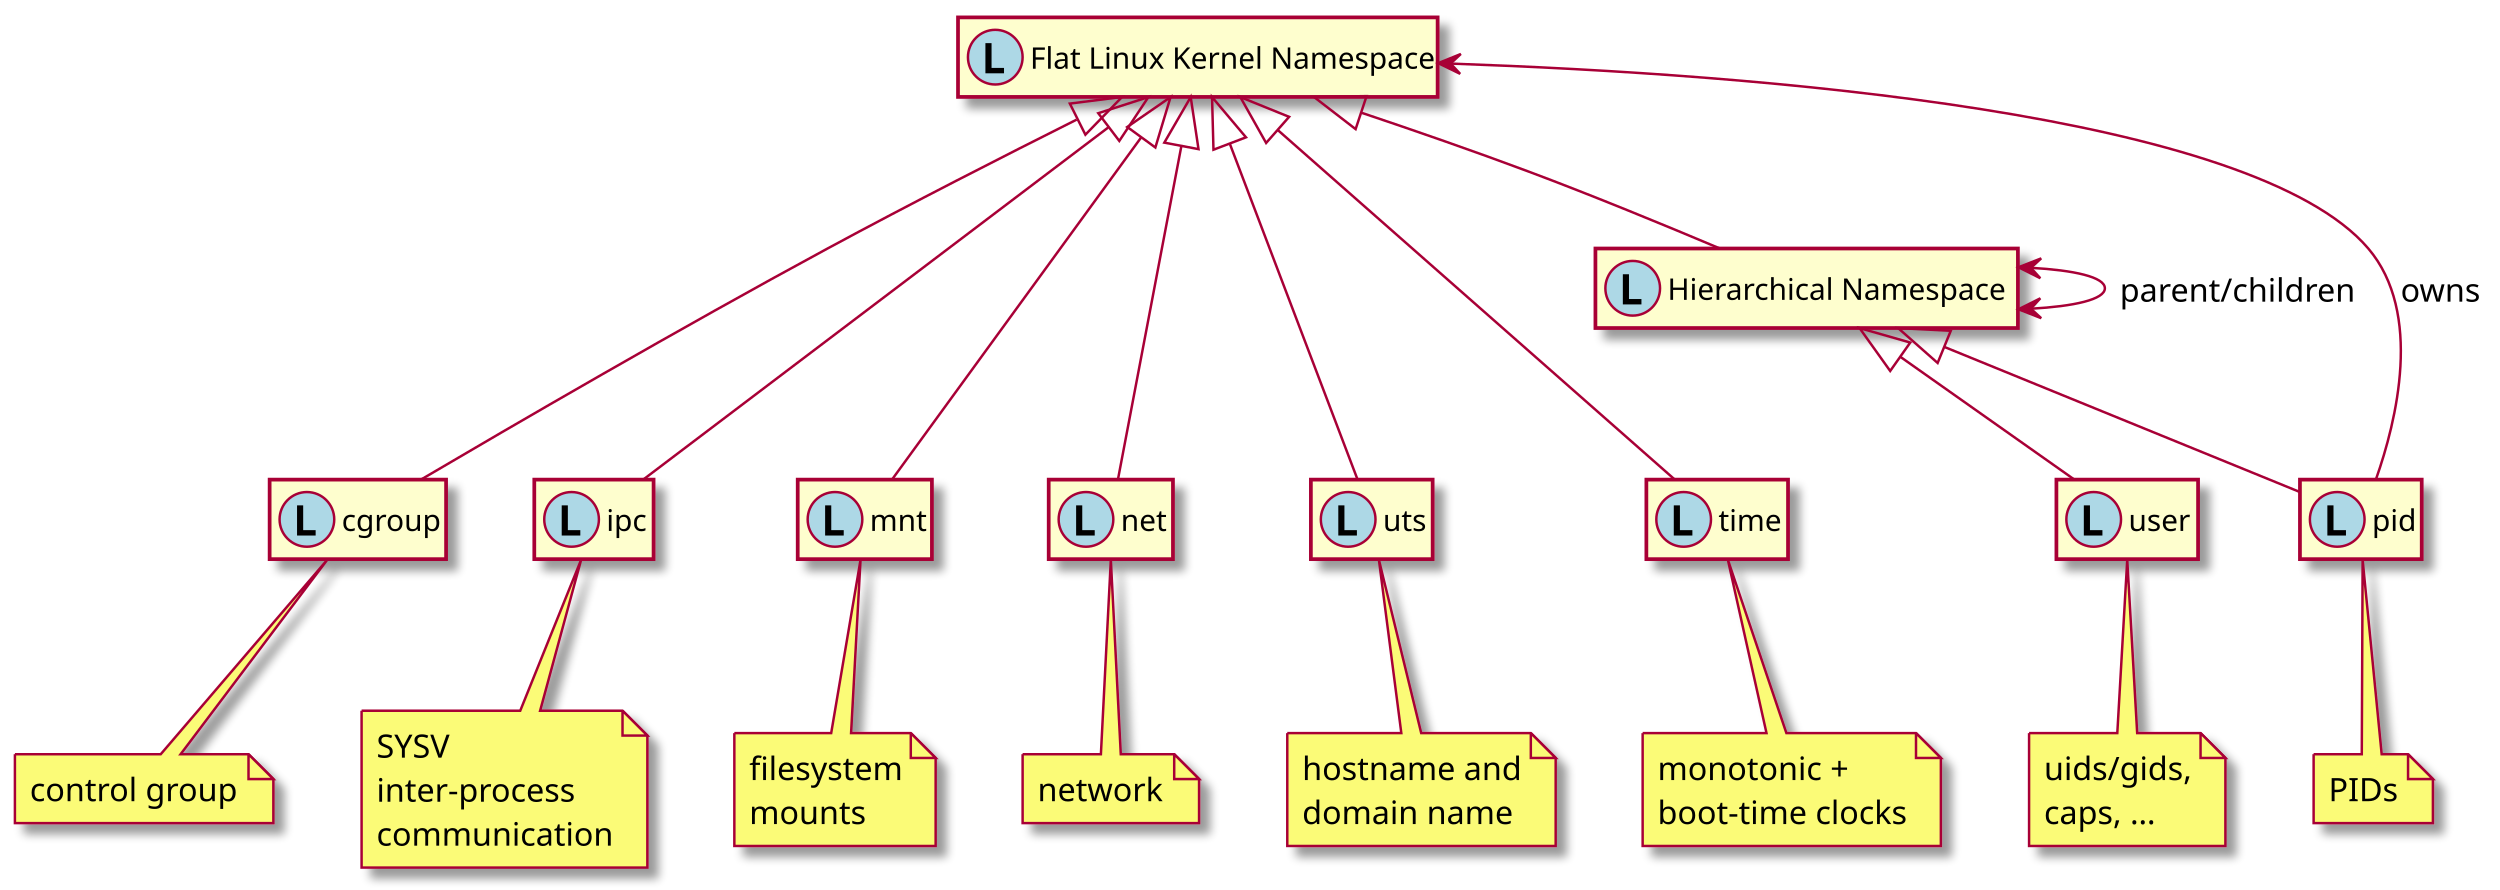
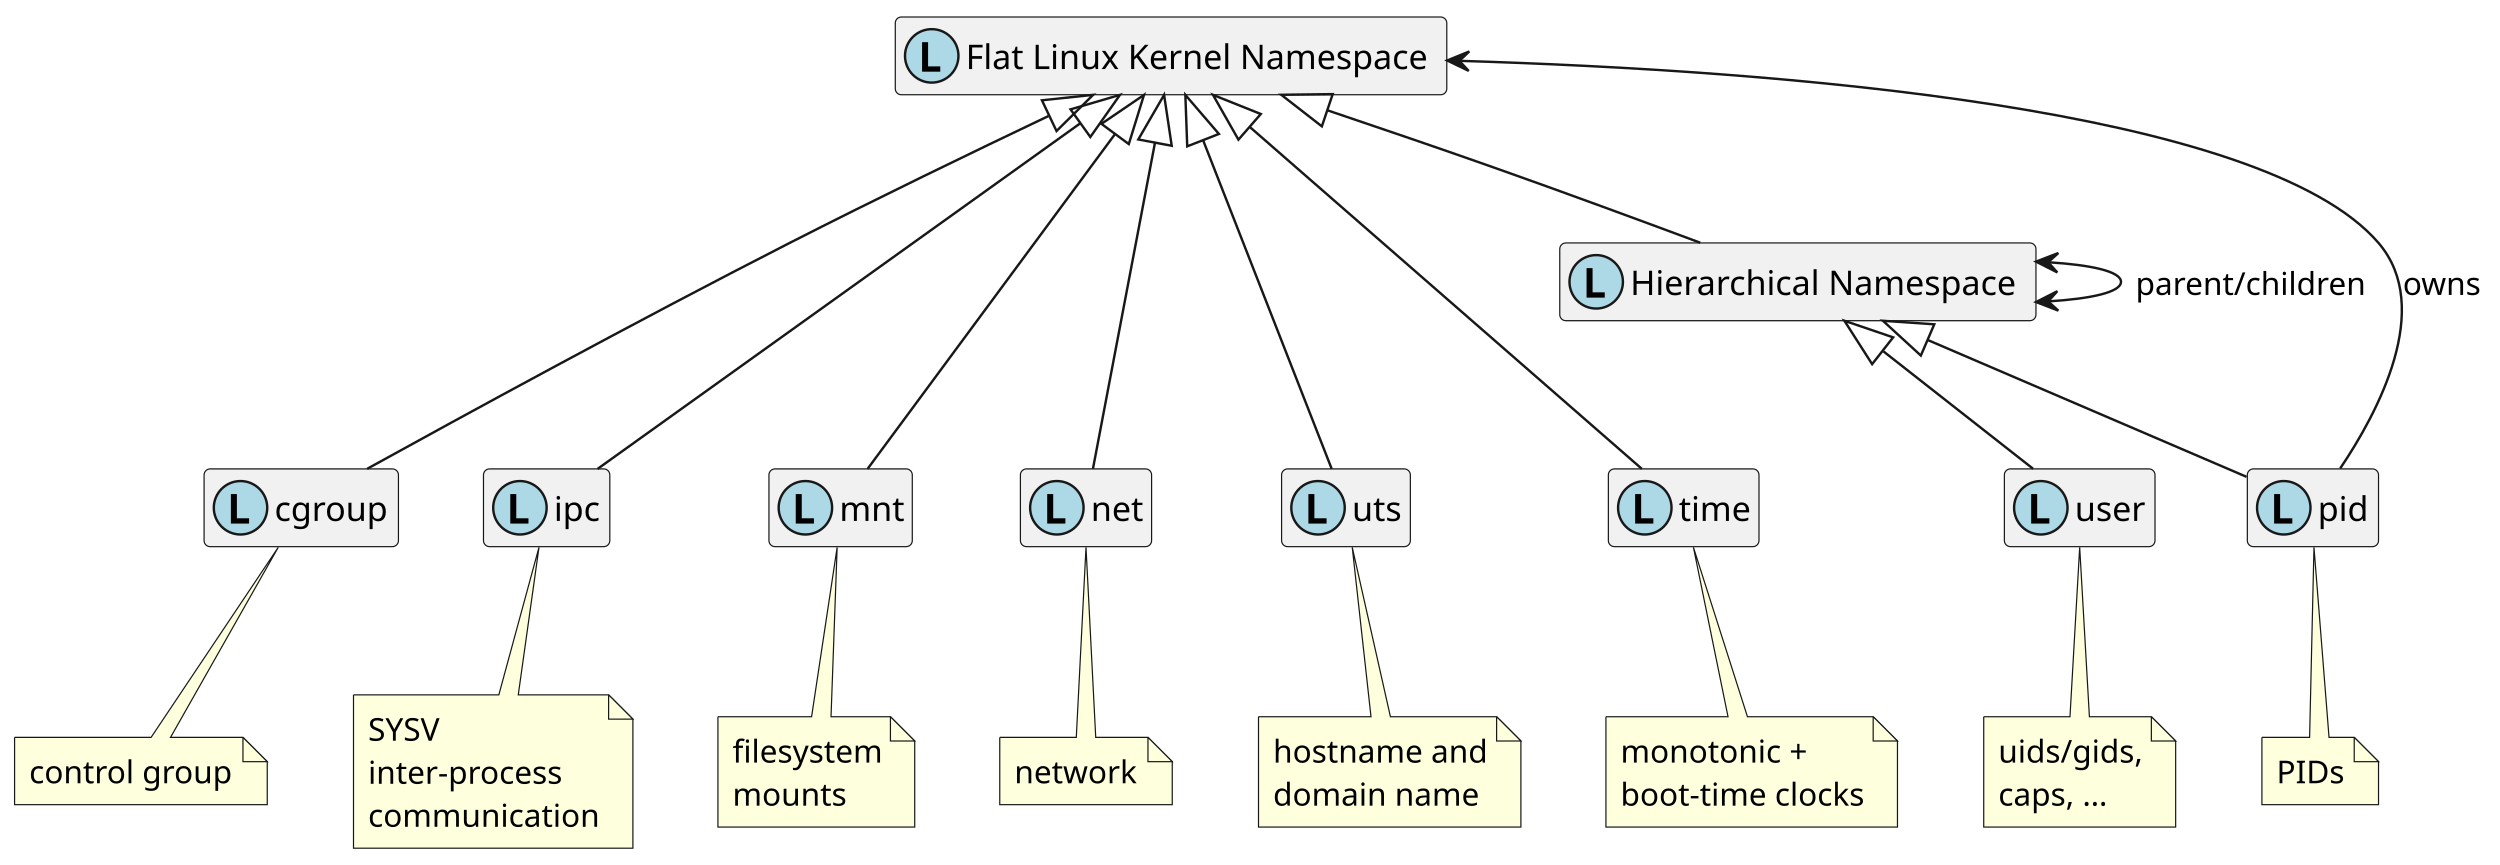
- <svg xmlns="http://www.w3.org/2000/svg" contentScriptType="application/ecmascript" contentStyleType="text/css" height="358px" preserveAspectRatio="none" style="width:1006px;height:358px;background:#FFFFFF;" version="1.1" viewBox="0 0 1006 358" width="1006px" zoomAndPan="magnify">
-   <defs>
-     <filter height="300%" id="fdsgyq7j08na0" width="300%" x="-1" y="-1">
-       <feGaussianBlur result="blurOut" stdDeviation="2.0" />
-       <feColorMatrix in="blurOut" result="blurOut2" type="matrix" values="0 0 0 0 0 0 0 0 0 0 0 0 0 0 0 0 0 0 .4 0" />
-       <feOffset dx="4.0" dy="4.0" in="blurOut2" result="blurOut3" />
-       <feBlend in="SourceGraphic" in2="blurOut3" mode="normal" />
-     </filter>
-   </defs>
+ <svg xmlns="http://www.w3.org/2000/svg" contentStyleType="text/css" height="356px" preserveAspectRatio="none" style="width:1029px;height:356px;background:#FFFFFF;" version="1.1" viewBox="0 0 1029 356" width="1029px" zoomAndPan="magnify">
+   <defs />
  <g>
-     <rect codeLine="4" fill="#FEFECE" filter="url(#fdsgyq7j08na0)" height="32" id="ns" style="stroke:#A80036;stroke-width:1.5;" width="193" x="385.5" y="7" />
-     <ellipse cx="400.5" cy="23" fill="#ADD8E6" rx="11" ry="11" style="stroke:#A80036;stroke-width:1.0;" />
-     <path d="M396.531,29.5 L396.531,17.359 L399,17.359 L399,27.328 L404.016,27.328 L404.016,29.5 L396.531,29.5 Z " fill="#000000" />
-     <text fill="#000000" font-family="sans-serif" font-size="12" lengthAdjust="spacing" textLength="161" x="414.5" y="27.656">Flat Linux Kernel Namespace</text>
-     <rect codeLine="6" fill="#FEFECE" filter="url(#fdsgyq7j08na0)" height="32" id="cgroup" style="stroke:#A80036;stroke-width:1.5;" width="71" x="108.5" y="193" />
-     <ellipse cx="123.5" cy="209" fill="#ADD8E6" rx="11" ry="11" style="stroke:#A80036;stroke-width:1.0;" />
-     <path d="M119.531,215.5 L119.531,203.359 L122,203.359 L122,213.328 L127.016,213.328 L127.016,215.5 L119.531,215.5 Z " fill="#000000" />
-     <text fill="#000000" font-family="sans-serif" font-size="12" lengthAdjust="spacing" textLength="39" x="137.5" y="213.656">cgroup</text>
-     <path d="M6,303.5 L6,331.206 A0,0 0 0 0 6,331.206 L110,331.206 A0,0 0 0 0 110,331.206 L110,313.5 L100,303.5 L72.67,303.5 L131.68,225.26 L64.67,303.5 L6,303.5 A0,0 0 0 0 6,303.5 " fill="#FBFB77" filter="url(#fdsgyq7j08na0)" style="stroke:#A80036;stroke-width:1.0;" />
-     <path d="M100,303.5 L100,313.5 L110,313.5 L100,303.5 " fill="#FBFB77" style="stroke:#A80036;stroke-width:1.0;" />
-     <text fill="#000000" font-family="sans-serif" font-size="13" lengthAdjust="spacing" textLength="83" x="12" y="322.397">control group</text>
-     <rect codeLine="9" fill="#FEFECE" filter="url(#fdsgyq7j08na0)" height="32" id="ipc" style="stroke:#A80036;stroke-width:1.5;" width="48" x="215" y="193" />
-     <ellipse cx="230" cy="209" fill="#ADD8E6" rx="11" ry="11" style="stroke:#A80036;stroke-width:1.0;" />
-     <path d="M226.031,215.5 L226.031,203.359 L228.5,203.359 L228.5,213.328 L233.516,213.328 L233.516,215.5 L226.031,215.5 Z " fill="#000000" />
-     <text fill="#000000" font-family="sans-serif" font-size="12" lengthAdjust="spacing" textLength="16" x="244" y="213.656">ipc</text>
-     <path d="M145.5,286 L145.5,349.118 A0,0 0 0 0 145.5,349.118 L260.5,349.118 A0,0 0 0 0 260.5,349.118 L260.5,296 L250.5,286 L217.34,286 L233.84,225.26 L209.34,286 L145.5,286 A0,0 0 0 0 145.5,286 " fill="#FBFB77" filter="url(#fdsgyq7j08na0)" style="stroke:#A80036;stroke-width:1.0;" />
-     <path d="M250.5,286 L250.5,296 L260.5,296 L250.5,286 " fill="#FBFB77" style="stroke:#A80036;stroke-width:1.0;" />
-     <text fill="#000000" font-family="sans-serif" font-size="13" lengthAdjust="spacing" textLength="29" x="151.5" y="304.897">SYSV</text>
-     <text fill="#000000" font-family="sans-serif" font-size="13" lengthAdjust="spacing" textLength="78" x="151.5" y="322.603">inter-process</text>
-     <text fill="#000000" font-family="sans-serif" font-size="13" lengthAdjust="spacing" textLength="94" x="151.5" y="340.309">communication</text>
-     <rect codeLine="12" fill="#FEFECE" filter="url(#fdsgyq7j08na0)" height="32" id="mnt" style="stroke:#A80036;stroke-width:1.5;" width="54" x="321" y="193" />
-     <ellipse cx="336" cy="209" fill="#ADD8E6" rx="11" ry="11" style="stroke:#A80036;stroke-width:1.0;" />
-     <path d="M332.031,215.5 L332.031,203.359 L334.5,203.359 L334.5,213.328 L339.516,213.328 L339.516,215.5 L332.031,215.5 Z " fill="#000000" />
-     <text fill="#000000" font-family="sans-serif" font-size="12" lengthAdjust="spacing" textLength="22" x="350" y="213.656">mnt</text>
-     <path d="M295.5,295 L295.5,340.412 A0,0 0 0 0 295.5,340.412 L376.5,340.412 A0,0 0 0 0 376.5,340.412 L376.5,305 L366.5,295 L342.47,295 L346.28,225.26 L334.47,295 L295.5,295 A0,0 0 0 0 295.5,295 " fill="#FBFB77" filter="url(#fdsgyq7j08na0)" style="stroke:#A80036;stroke-width:1.0;" />
-     <path d="M366.5,295 L366.5,305 L376.5,305 L366.5,295 " fill="#FBFB77" style="stroke:#A80036;stroke-width:1.0;" />
-     <text fill="#000000" font-family="sans-serif" font-size="13" lengthAdjust="spacing" textLength="60" x="301.5" y="313.897">filesystem</text>
-     <text fill="#000000" font-family="sans-serif" font-size="13" lengthAdjust="spacing" textLength="47" x="301.5" y="331.603">mounts</text>
-     <rect codeLine="15" fill="#FEFECE" filter="url(#fdsgyq7j08na0)" height="32" id="net" style="stroke:#A80036;stroke-width:1.5;" width="50" x="422" y="193" />
-     <ellipse cx="437" cy="209" fill="#ADD8E6" rx="11" ry="11" style="stroke:#A80036;stroke-width:1.0;" />
-     <path d="M433.031,215.5 L433.031,203.359 L435.5,203.359 L435.5,213.328 L440.516,213.328 L440.516,215.5 L433.031,215.5 Z " fill="#000000" />
-     <text fill="#000000" font-family="sans-serif" font-size="12" lengthAdjust="spacing" textLength="18" x="451" y="213.656">net</text>
-     <path d="M411.5,303.5 L411.5,331.206 A0,0 0 0 0 411.5,331.206 L482.5,331.206 A0,0 0 0 0 482.5,331.206 L482.5,313.5 L472.5,303.5 L451,303.5 L447,225.26 L443,303.5 L411.5,303.5 A0,0 0 0 0 411.5,303.5 " fill="#FBFB77" filter="url(#fdsgyq7j08na0)" style="stroke:#A80036;stroke-width:1.0;" />
-     <path d="M472.5,303.5 L472.5,313.5 L482.5,313.5 L472.5,303.5 " fill="#FBFB77" style="stroke:#A80036;stroke-width:1.0;" />
-     <text fill="#000000" font-family="sans-serif" font-size="13" lengthAdjust="spacing" textLength="50" x="417.5" y="322.397">network</text>
-     <rect codeLine="18" fill="#FEFECE" filter="url(#fdsgyq7j08na0)" height="32" id="uts" style="stroke:#A80036;stroke-width:1.5;" width="49" x="527.5" y="193" />
-     <ellipse cx="542.5" cy="209" fill="#ADD8E6" rx="11" ry="11" style="stroke:#A80036;stroke-width:1.0;" />
-     <path d="M538.531,215.5 L538.531,203.359 L541,203.359 L541,213.328 L546.016,213.328 L546.016,215.5 L538.531,215.5 Z " fill="#000000" />
-     <text fill="#000000" font-family="sans-serif" font-size="12" lengthAdjust="spacing" textLength="17" x="556.5" y="213.656">uts</text>
-     <path d="M518,295 L518,340.412 A0,0 0 0 0 518,340.412 L626,340.412 A0,0 0 0 0 626,340.412 L626,305 L616,295 L571.89,295 L554.87,225.26 L563.89,295 L518,295 A0,0 0 0 0 518,295 " fill="#FBFB77" filter="url(#fdsgyq7j08na0)" style="stroke:#A80036;stroke-width:1.0;" />
-     <path d="M616,295 L616,305 L626,305 L616,295 " fill="#FBFB77" style="stroke:#A80036;stroke-width:1.0;" />
-     <text fill="#000000" font-family="sans-serif" font-size="13" lengthAdjust="spacing" textLength="87" x="524" y="313.897">hostname and</text>
-     <text fill="#000000" font-family="sans-serif" font-size="13" lengthAdjust="spacing" textLength="83" x="524" y="331.603">domain name</text>
-     <rect codeLine="21" fill="#FEFECE" filter="url(#fdsgyq7j08na0)" height="32" id="time" style="stroke:#A80036;stroke-width:1.5;" width="57" x="662.5" y="193" />
-     <ellipse cx="677.5" cy="209" fill="#ADD8E6" rx="11" ry="11" style="stroke:#A80036;stroke-width:1.0;" />
-     <path d="M673.531,215.5 L673.531,203.359 L676,203.359 L676,213.328 L681.016,213.328 L681.016,215.5 L673.531,215.5 Z " fill="#000000" />
-     <text fill="#000000" font-family="sans-serif" font-size="12" lengthAdjust="spacing" textLength="25" x="691.5" y="213.656">time</text>
-     <path d="M661,295 L661,340.412 A0,0 0 0 0 661,340.412 L781,340.412 A0,0 0 0 0 781,340.412 L781,305 L771,295 L718.84,295 L695.3,225.26 L710.84,295 L661,295 A0,0 0 0 0 661,295 " fill="#FBFB77" filter="url(#fdsgyq7j08na0)" style="stroke:#A80036;stroke-width:1.0;" />
-     <path d="M771,295 L771,305 L781,305 L771,295 " fill="#FBFB77" style="stroke:#A80036;stroke-width:1.0;" />
-     <text fill="#000000" font-family="sans-serif" font-size="13" lengthAdjust="spacing" textLength="76" x="667" y="313.897">monotonic +</text>
-     <text fill="#000000" font-family="sans-serif" font-size="13" lengthAdjust="spacing" textLength="99" x="667" y="331.603">boot-time clocks</text>
-     <rect codeLine="27" fill="#FEFECE" filter="url(#fdsgyq7j08na0)" height="32" id="hns" style="stroke:#A80036;stroke-width:1.5;" width="170" x="642" y="100" />
-     <ellipse cx="657" cy="116" fill="#ADD8E6" rx="11" ry="11" style="stroke:#A80036;stroke-width:1.0;" />
-     <path d="M653.031,122.5 L653.031,110.359 L655.5,110.359 L655.5,120.328 L660.516,120.328 L660.516,122.5 L653.031,122.5 Z " fill="#000000" />
-     <text fill="#000000" font-family="sans-serif" font-size="12" lengthAdjust="spacing" textLength="138" x="671" y="120.656">Hierarchical Namespace</text>
-     <rect codeLine="30" fill="#FEFECE" filter="url(#fdsgyq7j08na0)" height="32" id="pid" style="stroke:#A80036;stroke-width:1.5;" width="49" x="925.5" y="193" />
-     <ellipse cx="940.5" cy="209" fill="#ADD8E6" rx="11" ry="11" style="stroke:#A80036;stroke-width:1.0;" />
-     <path d="M936.531,215.5 L936.531,203.359 L939,203.359 L939,213.328 L944.016,213.328 L944.016,215.5 L936.531,215.5 Z " fill="#000000" />
-     <text fill="#000000" font-family="sans-serif" font-size="12" lengthAdjust="spacing" textLength="17" x="954.5" y="213.656">pid</text>
-     <path d="M931,303.5 L931,331.206 A0,0 0 0 0 931,331.206 L979,331.206 A0,0 0 0 0 979,331.206 L979,313.5 L969,303.5 L958.38,303.5 L950.72,225.26 L950.38,303.5 L931,303.5 A0,0 0 0 0 931,303.5 " fill="#FBFB77" filter="url(#fdsgyq7j08na0)" style="stroke:#A80036;stroke-width:1.0;" />
-     <path d="M969,303.5 L969,313.5 L979,313.5 L969,303.5 " fill="#FBFB77" style="stroke:#A80036;stroke-width:1.0;" />
-     <text fill="#000000" font-family="sans-serif" font-size="13" lengthAdjust="spacing" textLength="27" x="937" y="322.397">PIDs</text>
-     <rect codeLine="35" fill="#FEFECE" filter="url(#fdsgyq7j08na0)" height="32" id="user" style="stroke:#A80036;stroke-width:1.5;" width="57" x="827.5" y="193" />
-     <ellipse cx="842.5" cy="209" fill="#ADD8E6" rx="11" ry="11" style="stroke:#A80036;stroke-width:1.0;" />
-     <path d="M838.531,215.5 L838.531,203.359 L841,203.359 L841,213.328 L846.016,213.328 L846.016,215.5 L838.531,215.5 Z " fill="#000000" />
-     <text fill="#000000" font-family="sans-serif" font-size="12" lengthAdjust="spacing" textLength="25" x="856.5" y="213.656">user</text>
-     <path d="M816.5,295 L816.5,340.412 A0,0 0 0 0 816.5,340.412 L895.5,340.412 A0,0 0 0 0 895.5,340.412 L895.5,305 L885.5,295 L860,295 L856,225.26 L852,295 L816.5,295 A0,0 0 0 0 816.5,295 " fill="#FBFB77" filter="url(#fdsgyq7j08na0)" style="stroke:#A80036;stroke-width:1.0;" />
-     <path d="M885.5,295 L885.5,305 L895.5,305 L885.5,295 " fill="#FBFB77" style="stroke:#A80036;stroke-width:1.0;" />
-     <text fill="#000000" font-family="sans-serif" font-size="13" lengthAdjust="spacing" textLength="58" x="822.5" y="313.897">uids/gids,</text>
-     <text fill="#000000" font-family="sans-serif" font-size="13" lengthAdjust="spacing" textLength="43" x="822.5" y="331.603">caps, …</text>
-     <path codeLine="8" d="M433.25,48.13 C404,62.79 366.16,82.08 333,100 C273.82,131.98 205.56,171.7 169.46,192.94 " fill="none" id="ns-backto-cgroup" style="stroke:#A80036;stroke-width:1.0;" />
-     <polygon fill="none" points="430.51,41.68,451.53,39.01,436.76,54.2,430.51,41.68" style="stroke:#A80036;stroke-width:1.0;" />
-     <path codeLine="11" d="M445.94,51.3 C393.96,90.67 299.71,162.03 258.82,192.99 " fill="none" id="ns-backto-ipc" style="stroke:#A80036;stroke-width:1.0;" />
-     <polygon fill="none" points="441.94,45.55,462.11,39.06,450.4,56.71,441.94,45.55" style="stroke:#A80036;stroke-width:1.0;" />
-     <path codeLine="14" d="M459.23,55.26 C430.08,95.29 380.74,163.04 358.93,192.99 " fill="none" id="ns-backto-mnt" style="stroke:#A80036;stroke-width:1.0;" />
-     <polygon fill="none" points="453.6,51.1,471.03,39.06,464.92,59.35,453.6,51.1" style="stroke:#A80036;stroke-width:1.0;" />
-     <path codeLine="17" d="M475.37,58.85 C467.69,99.22 455.39,163.92 449.85,192.99 " fill="none" id="ns-backto-net" style="stroke:#A80036;stroke-width:1.0;" />
-     <polygon fill="none" points="468.52,57.4,479.14,39.06,482.28,60.01,468.52,57.4" style="stroke:#A80036;stroke-width:1.0;" />
-     <path codeLine="20" d="M494.94,58.01 C510.27,98.32 535.15,163.71 546.29,192.99 " fill="none" id="ns-backto-uts" style="stroke:#A80036;stroke-width:1.0;" />
-     <polygon fill="none" points="488.3,60.24,487.73,39.06,501.38,55.26,488.3,60.24" style="stroke:#A80036;stroke-width:1.0;" />
-     <path codeLine="23" d="M514.19,52.34 C559.13,91.91 639.09,162.3 673.95,192.99 " fill="none" id="ns-backto-time" style="stroke:#A80036;stroke-width:1.0;" />
-     <polygon fill="none" points="509.49,57.53,499.1,39.06,518.74,47.02,509.49,57.53" style="stroke:#A80036;stroke-width:1.0;" />
-     <path codeLine="28" d="M548.02,45.42 C569.49,52.63 593.35,60.9 615,69 C640.99,78.72 669.95,90.65 691.92,99.92 " fill="none" id="ns-backto-hns" style="stroke:#A80036;stroke-width:1.0;" />
-     <polygon fill="none" points="545.5,51.96,528.73,39.01,549.91,38.67,545.5,51.96" style="stroke:#A80036;stroke-width:1.0;" />
-     <path codeLine="32" d="M782.56,139.67 C828.31,158.34 891,183.92 925.23,197.89 " fill="none" id="hns-backto-pid" style="stroke:#A80036;stroke-width:1.0;" />
-     <polygon fill="none" points="779.7,146.06,763.82,132.03,784.99,133.1,779.7,146.06" style="stroke:#A80036;stroke-width:1.0;" />
-     <path codeLine="33" d="M817.25,107.77 C834.66,108.74 847,111.48 847,116 C847,120.52 834.66,123.26 817.25,124.23 " fill="none" id="hns-hns" style="stroke:#A80036;stroke-width:1.0;" />
-     <polygon fill="#A80036" points="812.21,124.45,821.383,128.035,817.205,124.222,821.018,120.043,812.21,124.45" style="stroke:#A80036;stroke-width:1.0;" />
-     <polygon fill="#A80036" points="812.21,107.55,821.018,111.957,817.205,107.778,821.383,103.965,812.21,107.55" style="stroke:#A80036;stroke-width:1.0;" />
-     <text fill="#000000" font-family="sans-serif" font-size="13" lengthAdjust="spacing" textLength="93" x="853" y="121.397">parent/children</text>
-     <path codeLine="37" d="M764.77,143.64 C787.54,159.7 815.7,179.57 834.67,192.95 " fill="none" id="hns-backto-user" style="stroke:#A80036;stroke-width:1.0;" />
-     <polygon fill="none" points="760.61,149.28,748.3,132.03,768.68,137.84,760.61,149.28" style="stroke:#A80036;stroke-width:1.0;" />
-     <path codeLine="38" d="M583.83,25.59 C707.83,29.93 906.55,45.46 953,100 C975.13,125.99 964.28,169.61 956.16,192.66 " fill="none" id="ns-backto-pid" style="stroke:#A80036;stroke-width:1.0;" />
-     <polygon fill="#A80036" points="578.71,25.41,587.568,29.716,583.707,25.581,587.842,21.721,578.71,25.41" style="stroke:#A80036;stroke-width:1.0;" />
-     <text fill="#000000" font-family="sans-serif" font-size="13" lengthAdjust="spacing" textLength="32" x="966" y="121.397">owns</text>
+     <g id="elem_ns">
+       <rect codeLine="4" fill="#F1F1F1" height="32" id="ns" rx="2.5" ry="2.5" style="stroke:#181818;stroke-width:0.5;" width="227" x="368.5" y="7" />
+       <ellipse cx="383.5" cy="23" fill="#ADD8E6" rx="11" ry="11" style="stroke:#181818;stroke-width:1.0;" />
+       <path d="M379.531,29.5 L379.531,17.359 L382,17.359 L382,27.328 L387.016,27.328 L387.016,29.5 L379.531,29.5 Z " fill="#000000" />
+       <text fill="#000000" font-family="sans-serif" font-size="14" lengthAdjust="spacing" textLength="195" x="397.5" y="28.432">Flat Linux Kernel Namespace</text>
+     </g>
+     <g id="elem_cgroup">
+       <rect codeLine="6" fill="#F1F1F1" height="32" id="cgroup" rx="2.5" ry="2.5" style="stroke:#181818;stroke-width:0.5;" width="80" x="84" y="193" />
+       <ellipse cx="99" cy="209" fill="#ADD8E6" rx="11" ry="11" style="stroke:#181818;stroke-width:1.0;" />
+       <path d="M95.031,215.5 L95.031,203.359 L97.5,203.359 L97.5,213.328 L102.516,213.328 L102.516,215.5 L95.031,215.5 Z " fill="#000000" />
+       <text fill="#000000" font-family="sans-serif" font-size="14" lengthAdjust="spacing" textLength="48" x="113" y="214.432">cgroup</text>
+     </g>
+     <g id="elem_GMN4">
+       <path d="M6,303.5 L6,331.206 A0,0 0 0 0 6,331.206 L110,331.206 A0,0 0 0 0 110,331.206 L110,313.5 L100,303.5 L70.19,303.5 L114.54,225.26 L62.19,303.5 L6,303.5 A0,0 0 0 0 6,303.5 " fill="#FEFFDD" style="stroke:#181818;stroke-width:0.5;" />
+       <path d="M100,303.5 L100,313.5 L110,313.5 L100,303.5 " fill="#FEFFDD" style="stroke:#181818;stroke-width:0.5;" />
+       <text fill="#000000" font-family="sans-serif" font-size="13" lengthAdjust="spacing" textLength="83" x="12" y="322.397">control group</text>
+     </g>
+     <g id="elem_ipc">
+       <rect codeLine="9" fill="#F1F1F1" height="32" id="ipc" rx="2.5" ry="2.5" style="stroke:#181818;stroke-width:0.5;" width="52" x="199" y="193" />
+       <ellipse cx="214" cy="209" fill="#ADD8E6" rx="11" ry="11" style="stroke:#181818;stroke-width:1.0;" />
+       <path d="M210.031,215.5 L210.031,203.359 L212.5,203.359 L212.5,213.328 L217.516,213.328 L217.516,215.5 L210.031,215.5 Z " fill="#000000" />
+       <text fill="#000000" font-family="sans-serif" font-size="14" lengthAdjust="spacing" textLength="20" x="228" y="214.432">ipc</text>
+     </g>
+     <g id="elem_GMN9">
+       <path d="M145.5,286 L145.5,349.118 A0,0 0 0 0 145.5,349.118 L260.5,349.118 A0,0 0 0 0 260.5,349.118 L260.5,296 L250.5,286 L213.32,286 L221.85,225.26 L205.32,286 L145.5,286 A0,0 0 0 0 145.5,286 " fill="#FEFFDD" style="stroke:#181818;stroke-width:0.5;" />
+       <path d="M250.5,286 L250.5,296 L260.5,296 L250.5,286 " fill="#FEFFDD" style="stroke:#181818;stroke-width:0.5;" />
+       <text fill="#000000" font-family="sans-serif" font-size="13" lengthAdjust="spacing" textLength="29" x="151.5" y="304.897">SYSV</text>
+       <text fill="#000000" font-family="sans-serif" font-size="13" lengthAdjust="spacing" textLength="78" x="151.5" y="322.603">inter-process</text>
+       <text fill="#000000" font-family="sans-serif" font-size="13" lengthAdjust="spacing" textLength="94" x="151.5" y="340.309">communication</text>
+     </g>
+     <g id="elem_mnt">
+       <rect codeLine="12" fill="#F1F1F1" height="32" id="mnt" rx="2.5" ry="2.5" style="stroke:#181818;stroke-width:0.5;" width="59" x="316.5" y="193" />
+       <ellipse cx="331.5" cy="209" fill="#ADD8E6" rx="11" ry="11" style="stroke:#181818;stroke-width:1.0;" />
+       <path d="M327.531,215.5 L327.531,203.359 L330,203.359 L330,213.328 L335.016,213.328 L335.016,215.5 L327.531,215.5 Z " fill="#000000" />
+       <text fill="#000000" font-family="sans-serif" font-size="14" lengthAdjust="spacing" textLength="27" x="345.5" y="214.432">mnt</text>
+     </g>
+     <g id="elem_GMN14">
+       <path d="M295.5,295 L295.5,340.412 A0,0 0 0 0 295.5,340.412 L376.5,340.412 A0,0 0 0 0 376.5,340.412 L376.5,305 L366.5,295 L342.05,295 L344.57,225.26 L334.05,295 L295.5,295 A0,0 0 0 0 295.5,295 " fill="#FEFFDD" style="stroke:#181818;stroke-width:0.5;" />
+       <path d="M366.5,295 L366.5,305 L376.5,305 L366.5,295 " fill="#FEFFDD" style="stroke:#181818;stroke-width:0.5;" />
+       <text fill="#000000" font-family="sans-serif" font-size="13" lengthAdjust="spacing" textLength="60" x="301.5" y="313.897">filesystem</text>
+       <text fill="#000000" font-family="sans-serif" font-size="13" lengthAdjust="spacing" textLength="47" x="301.5" y="331.603">mounts</text>
+     </g>
+     <g id="elem_net">
+       <rect codeLine="15" fill="#F1F1F1" height="32" id="net" rx="2.5" ry="2.5" style="stroke:#181818;stroke-width:0.5;" width="54" x="420" y="193" />
+       <ellipse cx="435" cy="209" fill="#ADD8E6" rx="11" ry="11" style="stroke:#181818;stroke-width:1.0;" />
+       <path d="M431.031,215.5 L431.031,203.359 L433.5,203.359 L433.5,213.328 L438.516,213.328 L438.516,215.5 L431.031,215.5 Z " fill="#000000" />
+       <text fill="#000000" font-family="sans-serif" font-size="14" lengthAdjust="spacing" textLength="22" x="449" y="214.432">net</text>
+     </g>
+     <g id="elem_GMN19">
+       <path d="M411.5,303.5 L411.5,331.206 A0,0 0 0 0 411.5,331.206 L482.5,331.206 A0,0 0 0 0 482.5,331.206 L482.5,313.5 L472.5,303.5 L451,303.5 L447,225.26 L443,303.5 L411.5,303.5 A0,0 0 0 0 411.5,303.5 " fill="#FEFFDD" style="stroke:#181818;stroke-width:0.5;" />
+       <path d="M472.5,303.5 L472.5,313.5 L482.5,313.5 L472.5,303.5 " fill="#FEFFDD" style="stroke:#181818;stroke-width:0.5;" />
+       <text fill="#000000" font-family="sans-serif" font-size="13" lengthAdjust="spacing" textLength="50" x="417.5" y="322.397">network</text>
+     </g>
+     <g id="elem_uts">
+       <rect codeLine="18" fill="#F1F1F1" height="32" id="uts" rx="2.5" ry="2.5" style="stroke:#181818;stroke-width:0.5;" width="53" x="527.5" y="193" />
+       <ellipse cx="542.5" cy="209" fill="#ADD8E6" rx="11" ry="11" style="stroke:#181818;stroke-width:1.0;" />
+       <path d="M538.531,215.5 L538.531,203.359 L541,203.359 L541,213.328 L546.016,213.328 L546.016,215.5 L538.531,215.5 Z " fill="#000000" />
+       <text fill="#000000" font-family="sans-serif" font-size="14" lengthAdjust="spacing" textLength="21" x="556.5" y="214.432">uts</text>
+     </g>
+     <g id="elem_GMN24">
+       <path d="M518,295 L518,340.412 A0,0 0 0 0 518,340.412 L626,340.412 A0,0 0 0 0 626,340.412 L626,305 L616,295 L572.3,295 L556.58,225.26 L564.3,295 L518,295 A0,0 0 0 0 518,295 " fill="#FEFFDD" style="stroke:#181818;stroke-width:0.5;" />
+       <path d="M616,295 L616,305 L626,305 L616,295 " fill="#FEFFDD" style="stroke:#181818;stroke-width:0.5;" />
+       <text fill="#000000" font-family="sans-serif" font-size="13" lengthAdjust="spacing" textLength="87" x="524" y="313.897">hostname and</text>
+       <text fill="#000000" font-family="sans-serif" font-size="13" lengthAdjust="spacing" textLength="83" x="524" y="331.603">domain name</text>
+     </g>
+     <g id="elem_time">
+       <rect codeLine="21" fill="#F1F1F1" height="32" id="time" rx="2.5" ry="2.5" style="stroke:#181818;stroke-width:0.5;" width="62" x="662" y="193" />
+       <ellipse cx="677" cy="209" fill="#ADD8E6" rx="11" ry="11" style="stroke:#181818;stroke-width:1.0;" />
+       <path d="M673.031,215.5 L673.031,203.359 L675.5,203.359 L675.5,213.328 L680.516,213.328 L680.516,215.5 L673.031,215.5 Z " fill="#000000" />
+       <text fill="#000000" font-family="sans-serif" font-size="14" lengthAdjust="spacing" textLength="30" x="691" y="214.432">time</text>
+     </g>
+     <g id="elem_GMN29">
+       <path d="M661,295 L661,340.412 A0,0 0 0 0 661,340.412 L781,340.412 A0,0 0 0 0 781,340.412 L781,305 L771,295 L719.25,295 L697.01,225.26 L711.25,295 L661,295 A0,0 0 0 0 661,295 " fill="#FEFFDD" style="stroke:#181818;stroke-width:0.5;" />
+       <path d="M771,295 L771,305 L781,305 L771,295 " fill="#FEFFDD" style="stroke:#181818;stroke-width:0.5;" />
+       <text fill="#000000" font-family="sans-serif" font-size="13" lengthAdjust="spacing" textLength="76" x="667" y="313.897">monotonic +</text>
+       <text fill="#000000" font-family="sans-serif" font-size="13" lengthAdjust="spacing" textLength="99" x="667" y="331.603">boot-time clocks</text>
+     </g>
+     <g id="elem_hns">
+       <rect codeLine="27" fill="#F1F1F1" height="32" id="hns" rx="2.5" ry="2.5" style="stroke:#181818;stroke-width:0.5;" width="196" x="642" y="100" />
+       <ellipse cx="657" cy="116" fill="#ADD8E6" rx="11" ry="11" style="stroke:#181818;stroke-width:1.0;" />
+       <path d="M653.031,122.5 L653.031,110.359 L655.5,110.359 L655.5,120.328 L660.516,120.328 L660.516,122.5 L653.031,122.5 Z " fill="#000000" />
+       <text fill="#000000" font-family="sans-serif" font-size="14" lengthAdjust="spacing" textLength="164" x="671" y="121.432">Hierarchical Namespace</text>
+     </g>
+     <g id="elem_pid">
+       <rect codeLine="30" fill="#F1F1F1" height="32" id="pid" rx="2.5" ry="2.5" style="stroke:#181818;stroke-width:0.5;" width="54" x="925" y="193" />
+       <ellipse cx="940" cy="209" fill="#ADD8E6" rx="11" ry="11" style="stroke:#181818;stroke-width:1.0;" />
+       <path d="M936.031,215.5 L936.031,203.359 L938.5,203.359 L938.5,213.328 L943.516,213.328 L943.516,215.5 L936.031,215.5 Z " fill="#000000" />
+       <text fill="#000000" font-family="sans-serif" font-size="14" lengthAdjust="spacing" textLength="22" x="954" y="214.432">pid</text>
+     </g>
+     <g id="elem_GMN37">
+       <path d="M931,303.5 L931,331.206 A0,0 0 0 0 931,331.206 L979,331.206 A0,0 0 0 0 979,331.206 L979,313.5 L969,303.5 L958.63,303.5 L952.43,225.26 L950.63,303.5 L931,303.5 A0,0 0 0 0 931,303.5 " fill="#FEFFDD" style="stroke:#181818;stroke-width:0.5;" />
+       <path d="M969,303.5 L969,313.5 L979,313.5 L969,303.5 " fill="#FEFFDD" style="stroke:#181818;stroke-width:0.5;" />
+       <text fill="#000000" font-family="sans-serif" font-size="13" lengthAdjust="spacing" textLength="27" x="937" y="322.397">PIDs</text>
+     </g>
+     <g id="elem_user">
+       <rect codeLine="35" fill="#F1F1F1" height="32" id="user" rx="2.5" ry="2.5" style="stroke:#181818;stroke-width:0.5;" width="62" x="825" y="193" />
+       <ellipse cx="840" cy="209" fill="#ADD8E6" rx="11" ry="11" style="stroke:#181818;stroke-width:1.0;" />
+       <path d="M836.031,215.5 L836.031,203.359 L838.5,203.359 L838.5,213.328 L843.516,213.328 L843.516,215.5 L836.031,215.5 Z " fill="#000000" />
+       <text fill="#000000" font-family="sans-serif" font-size="14" lengthAdjust="spacing" textLength="30" x="854" y="214.432">user</text>
+     </g>
+     <g id="elem_GMN43">
+       <path d="M816.5,295 L816.5,340.412 A0,0 0 0 0 816.5,340.412 L895.5,340.412 A0,0 0 0 0 895.5,340.412 L895.5,305 L885.5,295 L860,295 L856,225.26 L852,295 L816.5,295 A0,0 0 0 0 816.5,295 " fill="#FEFFDD" style="stroke:#181818;stroke-width:0.5;" />
+       <path d="M885.5,295 L885.5,305 L895.5,305 L885.5,295 " fill="#FEFFDD" style="stroke:#181818;stroke-width:0.5;" />
+       <text fill="#000000" font-family="sans-serif" font-size="13" lengthAdjust="spacing" textLength="58" x="822.5" y="313.897">uids/gids,</text>
+       <text fill="#000000" font-family="sans-serif" font-size="13" lengthAdjust="spacing" textLength="43" x="822.5" y="331.603">caps, …</text>
+     </g>
+     <g id="link_ns_cgroup">
+       <path codeLine="8" d="M431.57,47.75 C400.65,62.47 360.35,81.96 325,100 C262.19,132.06 189.55,171.75 151.12,192.96 " fill="none" id="ns-backto-cgroup" style="stroke:#181818;stroke-width:1.0;" />
+       <polygon fill="none" points="428.86,41.28,449.93,39.04,434.86,53.93,428.86,41.28" style="stroke:#181818;stroke-width:1.0;" />
+     </g>
+     <g id="link_ns_ipc">
+       <path codeLine="11" d="M444.58,50.79 C389.76,90.04 289.4,161.89 245.96,192.99 " fill="none" id="ns-backto-ipc" style="stroke:#181818;stroke-width:1.0;" />
+       <polygon fill="none" points="440.63,45.01,460.97,39.06,448.78,56.39,440.63,45.01" style="stroke:#181818;stroke-width:1.0;" />
+     </g>
+     <g id="link_ns_mnt">
+       <path codeLine="14" d="M458.89,55.26 C429.31,95.29 379.23,163.04 357.09,192.99 " fill="none" id="ns-backto-mnt" style="stroke:#181818;stroke-width:1.0;" />
+       <polygon fill="none" points="453.35,50.98,470.87,39.06,464.61,59.3,453.35,50.98" style="stroke:#181818;stroke-width:1.0;" />
+     </g>
+     <g id="link_ns_net">
+       <path codeLine="17" d="M475.37,58.85 C467.69,99.22 455.39,163.92 449.85,192.99 " fill="none" id="ns-backto-net" style="stroke:#181818;stroke-width:1.0;" />
+       <polygon fill="none" points="468.52,57.4,479.14,39.06,482.28,60.01,468.52,57.4" style="stroke:#181818;stroke-width:1.0;" />
+     </g>
+     <g id="link_ns_uts">
+       <path codeLine="20" d="M495.2,57.73 C510.96,98.02 536.64,163.65 548.13,192.99 " fill="none" id="ns-backto-uts" style="stroke:#181818;stroke-width:1.0;" />
+       <polygon fill="none" points="488.66,60.23,487.89,39.06,501.7,55.13,488.66,60.23" style="stroke:#181818;stroke-width:1.0;" />
+     </g>
+     <g id="link_ns_time">
+       <path codeLine="23" d="M514.5,52.34 C559.87,91.91 640.59,162.3 675.79,192.99 " fill="none" id="ns-backto-time" style="stroke:#181818;stroke-width:1.0;" />
+       <polygon fill="none" points="509.74,57.48,499.27,39.06,518.94,46.93,509.74,57.48" style="stroke:#181818;stroke-width:1.0;" />
+     </g>
+     <g id="link_ns_hns">
+       <path codeLine="28" d="M546.48,45.44 C568.28,52.79 592.74,61.14 615,69 C643.46,79.05 675.38,90.81 699.85,99.92 " fill="none" id="ns-backto-hns" style="stroke:#181818;stroke-width:1.0;" />
+       <polygon fill="none" points="544.08,52.01,527.35,39.01,548.54,38.74,544.08,52.01" style="stroke:#181818;stroke-width:1.0;" />
+     </g>
+     <g id="link_hns_pid">
+       <path codeLine="32" d="M793.62,140.02 C835.41,157.95 891.7,182.12 924.7,196.28 " fill="none" id="hns-backto-pid" style="stroke:#181818;stroke-width:1.0;" />
+       <polygon fill="none" points="790.62,146.35,775.01,132.03,796.15,133.48,790.62,146.35" style="stroke:#181818;stroke-width:1.0;" />
+     </g>
+     <g id="link_hns_hns">
+       <path codeLine="33" d="M843.13,107.95 C860.77,109.04 873,111.73 873,116 C873,120.27 860.77,122.96 843.13,124.05 " fill="none" id="hns-hns" style="stroke:#181818;stroke-width:1.0;" />
+       <polygon fill="#181818" points="838.02,124.32,847.214,127.853,843.013,124.063,846.803,119.863,838.02,124.32" style="stroke:#181818;stroke-width:1.0;" />
+       <polygon fill="#181818" points="838.02,107.68,846.803,112.137,843.013,107.937,847.214,104.147,838.02,107.68" style="stroke:#181818;stroke-width:1.0;" />
+       <text fill="#000000" font-family="sans-serif" font-size="13" lengthAdjust="spacing" textLength="93" x="879" y="121.397">parent/children</text>
+     </g>
+     <g id="link_hns_user">
+       <path codeLine="37" d="M775.18,144.6 C795.43,160.49 820.1,179.84 836.82,192.95 " fill="none" id="hns-backto-user" style="stroke:#181818;stroke-width:1.0;" />
+       <polygon fill="none" points="770.57,149.88,759.16,132.03,779.21,138.86,770.57,149.88" style="stroke:#181818;stroke-width:1.0;" />
+     </g>
+     <g id="link_ns_pid">
+       <path codeLine="38" d="M600.67,25.04 C731.91,29.01 931.21,44.34 979,100 C1001.92,126.69 978.6,170.01 963.21,192.83 " fill="none" id="ns-backto-pid" style="stroke:#181818;stroke-width:1.0;" />
+       <polygon fill="#181818" points="595.64,24.89,604.51,29.171,600.638,25.047,604.761,21.175,595.64,24.89" style="stroke:#181818;stroke-width:1.0;" />
+       <text fill="#000000" font-family="sans-serif" font-size="13" lengthAdjust="spacing" textLength="32" x="989" y="121.397">owns</text>
+     </g>
  </g>
</svg>
